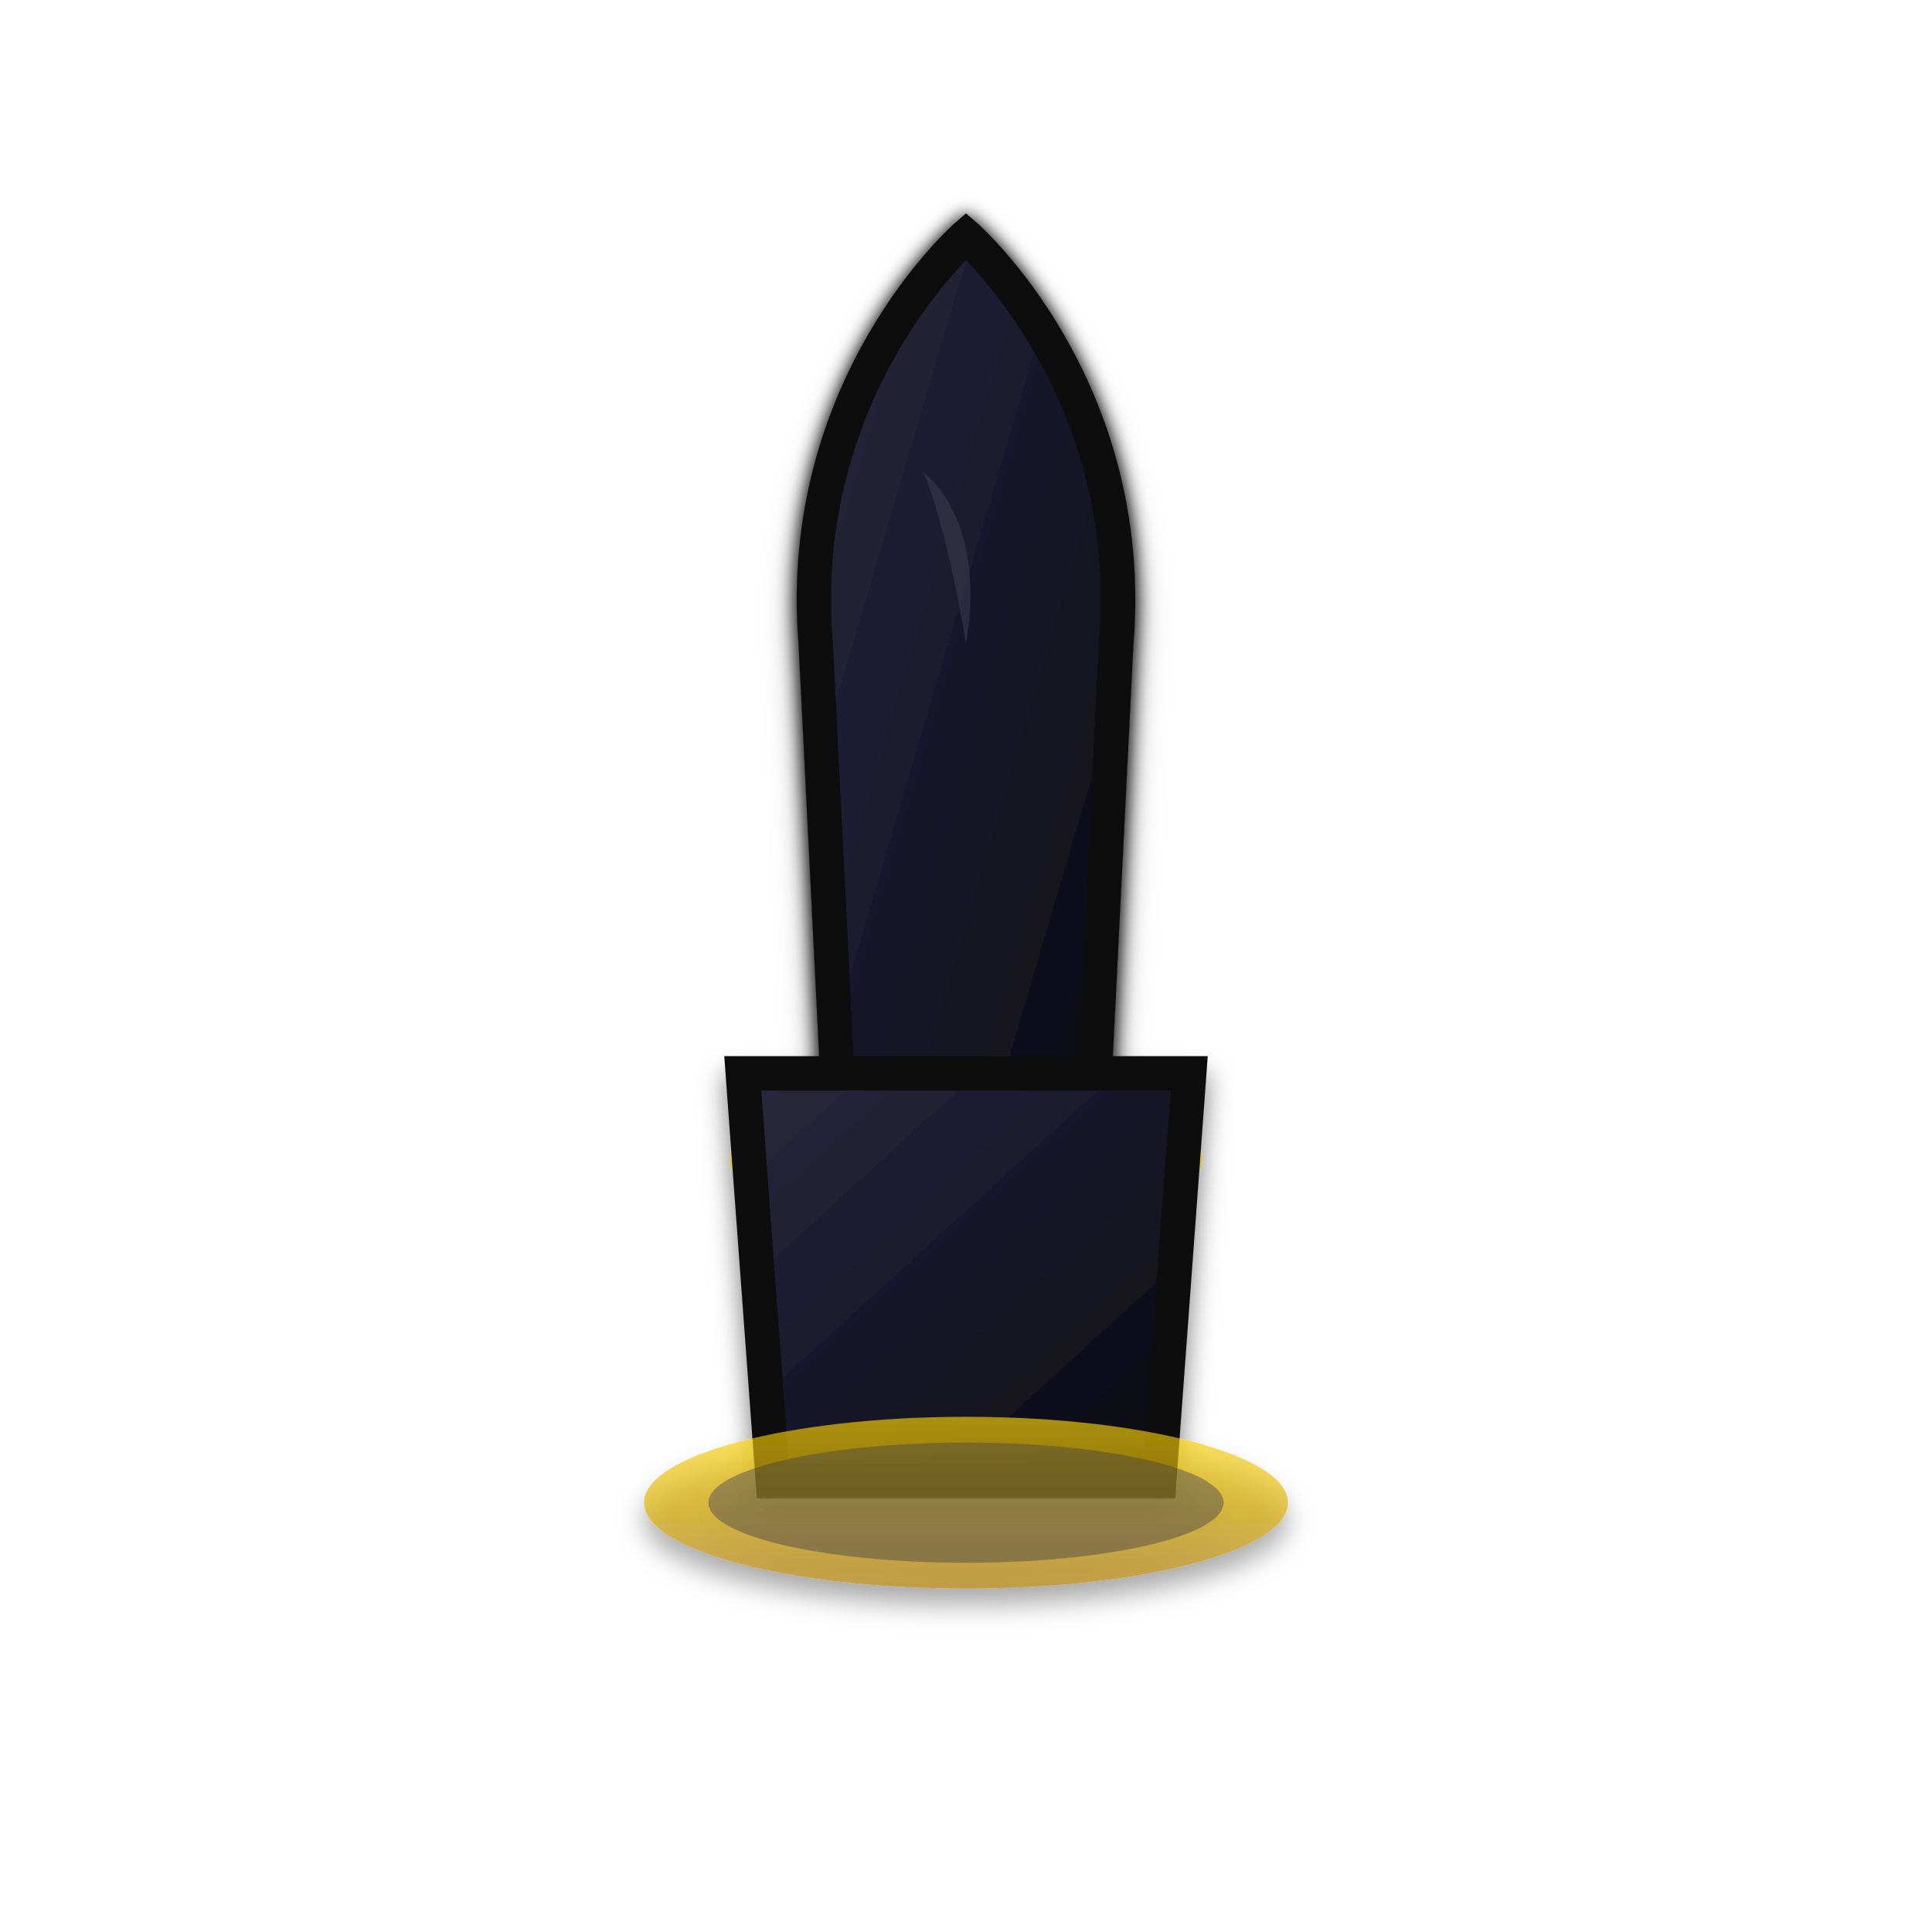
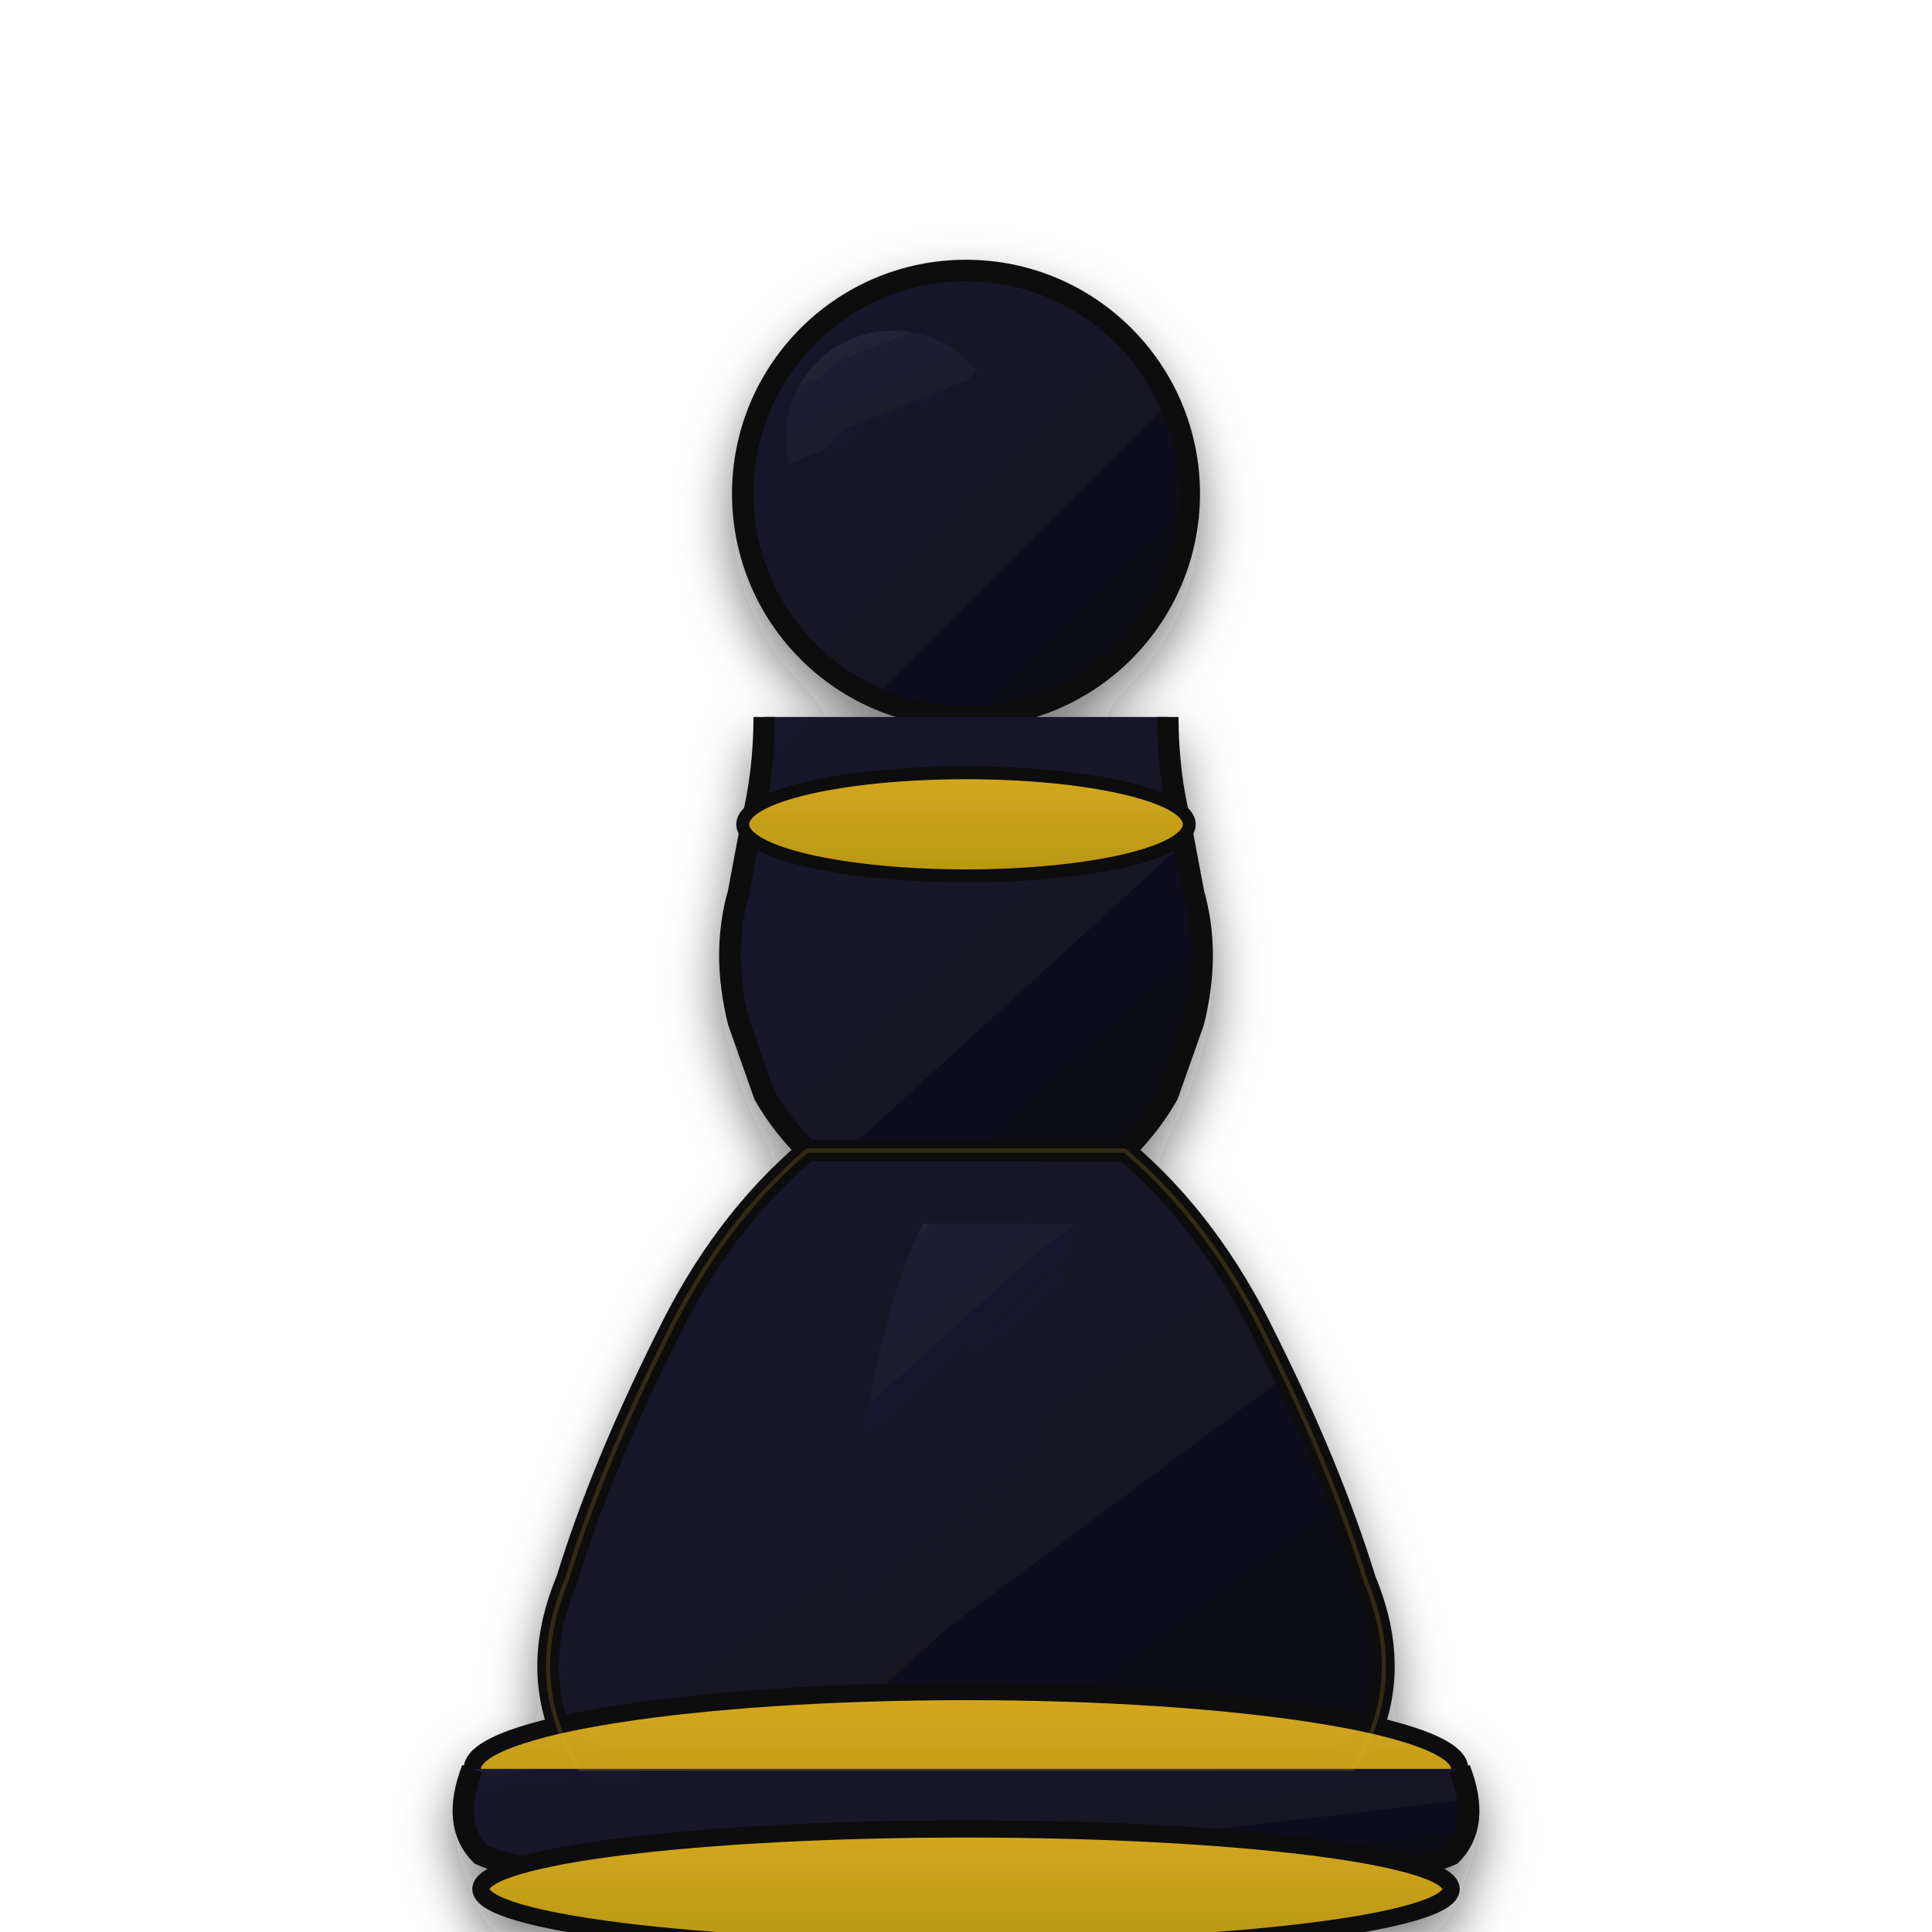
<svg xmlns="http://www.w3.org/2000/svg" viewBox="0 0 450 450">
  <defs>
    <linearGradient id="bpBody" x1="0%" y1="0%" x2="100%" y2="100%">
-       <stop offset="0%" style="stop-color:#2a2a3e;stop-opacity:1" />
-       <stop offset="40%" style="stop-color:#1a1a2e;stop-opacity:1" />
+       <stop offset="0%" style="stop-color:#1a1a2e;stop-opacity:1" />
+       <stop offset="50%" style="stop-color:#141425;stop-opacity:1" />
      <stop offset="100%" style="stop-color:#0a0a0f;stop-opacity:1" />
    </linearGradient>
-     <linearGradient id="bpBase" x1="0%" y1="0%" x2="0%" y2="100%">
-       <stop offset="0%" style="stop-color:#ffd700;stop-opacity:0.8" />
-       <stop offset="100%" style="stop-color:#b8860b;stop-opacity:0.8" />
+     <linearGradient id="bpGold" x1="0%" y1="0%" x2="0%" y2="100%">
+       <stop offset="0%" style="stop-color:#D4A820;stop-opacity:1" />
+       <stop offset="100%" style="stop-color:#B8960F;stop-opacity:1" />
+     </linearGradient>
+     <linearGradient id="bpHighlight" x1="30%" y1="0%" x2="70%" y2="100%">
+       <stop offset="0%" style="stop-color:#3a3a5e;stop-opacity:0.6" />
+       <stop offset="100%" style="stop-color:#0a0a0f;stop-opacity:0" />
    </linearGradient>
    <filter id="bpShadow" x="-30%" y="-30%" width="160%" height="160%">
-       <feDropShadow dx="0" dy="4" stdDeviation="3" flood-color="#000000" flood-opacity="0.5" />
+       <feDropShadow dx="0" dy="6" stdDeviation="6" flood-color="#0a0a0f" flood-opacity="0.55" />
    </filter>
-     <filter id="bpGlow" x="-50%" y="-50%" width="200%" height="200%">
-       <feGaussianBlur stdDeviation="2" result="blur" />
+     <filter id="bpGlow" x="-20%" y="-20%" width="140%" height="140%">
+       <feGaussianBlur in="SourceAlpha" stdDeviation="6" result="blur" />
+       <feFlood flood-color="#D4A820" flood-opacity="0.15" result="color" />
+       <feComposite in="color" in2="blur" operator="in" result="glow" />
      <feMerge>
-         <feMergeNode in="blur" />
+         <feMergeNode in="glow" />
        <feMergeNode in="SourceGraphic" />
      </feMerge>
    </filter>
  </defs>
  <g filter="url(#bpShadow)">
-     <path d="M225 55 C225 55 265 90 260 150 L255 250 C255 310 195 310 195 250 L190 150 C185 90 225 55 225 55 Z" fill="url(#bpBody)" stroke="#0a0a0f" stroke-width="8" filter="url(#bpGlow)" />
-     <path d="M215 110 C215 110 230 120 225 150 C220 120 215 110 215 110 Z" fill="#3a3a4e" opacity="0.6" />
-     <ellipse cx="225" cy="270" rx="55" ry="18" fill="url(#bpBase)" opacity="0.8" />
-     <ellipse cx="225" cy="270" rx="42" ry="12" fill="#3a3a4e" opacity="0.4" />
-     <path d="M173 250 L180 345 L270 345 L277 250 Z" fill="url(#bpBody)" stroke="#0a0a0f" stroke-width="8" />
-     <ellipse cx="225" cy="350" rx="75" ry="20" fill="url(#bpBase)" opacity="0.8" />
-     <ellipse cx="225" cy="350" rx="60" ry="14" fill="#3a3a4e" opacity="0.4" />
+     <circle cx="225" cy="115" r="52" fill="url(#bpBody)" stroke="#0a0a0f" stroke-width="5" />
+     <circle cx="208" cy="102" r="25" fill="url(#bpHighlight)" opacity="0.5" />
+     <path d="M178,167 Q178,180 175,192 L172,208 Q168,222 172,238 L178,255 Q182,262 188,268 L262,268 Q268,262 272,255 L278,238 Q282,222 278,208 L275,192 Q272,180 272,167" fill="url(#bpBody)" stroke="#0a0a0f" stroke-width="5" />
+     <ellipse cx="225" cy="192" rx="52" ry="12" fill="url(#bpGold)" stroke="#0a0a0f" stroke-width="3" />
+     <path d="M188,268 Q168,285 155,312 Q140,342 132,368 Q122,392 135,412 L315,412 Q328,392 318,368 Q310,342 295,312 Q282,285 262,268 Z" fill="url(#bpBody)" stroke="#0a0a0f" stroke-width="5" />
+     <path d="M215,285 Q205,305 200,342 Q195,380 205,402 L240,402 Q235,380 240,342 Q245,305 250,285 Z" fill="url(#bpHighlight)" opacity="0.4" />
+     <ellipse cx="225" cy="412" rx="115" ry="18" fill="url(#bpGold)" stroke="#0a0a0f" stroke-width="4" />
+     <path d="M110,412 Q105,425 112,432 Q130,440 225,440 Q320,440 338,432 Q345,425 340,412" fill="url(#bpBody)" stroke="#0a0a0f" stroke-width="5" />
+     <ellipse cx="225" cy="440" rx="113" ry="14" fill="url(#bpGold)" stroke="#0a0a0f" stroke-width="4" />
+     <path d="M188,268 Q168,285 155,312 Q140,342 132,368 Q122,392 135,412 L315,412 Q328,392 318,368 Q310,342 295,312 Q282,285 262,268 Z" fill="none" stroke="#D4A820" stroke-width="1" opacity="0.2" filter="url(#bpGlow)" />
  </g>
</svg>
